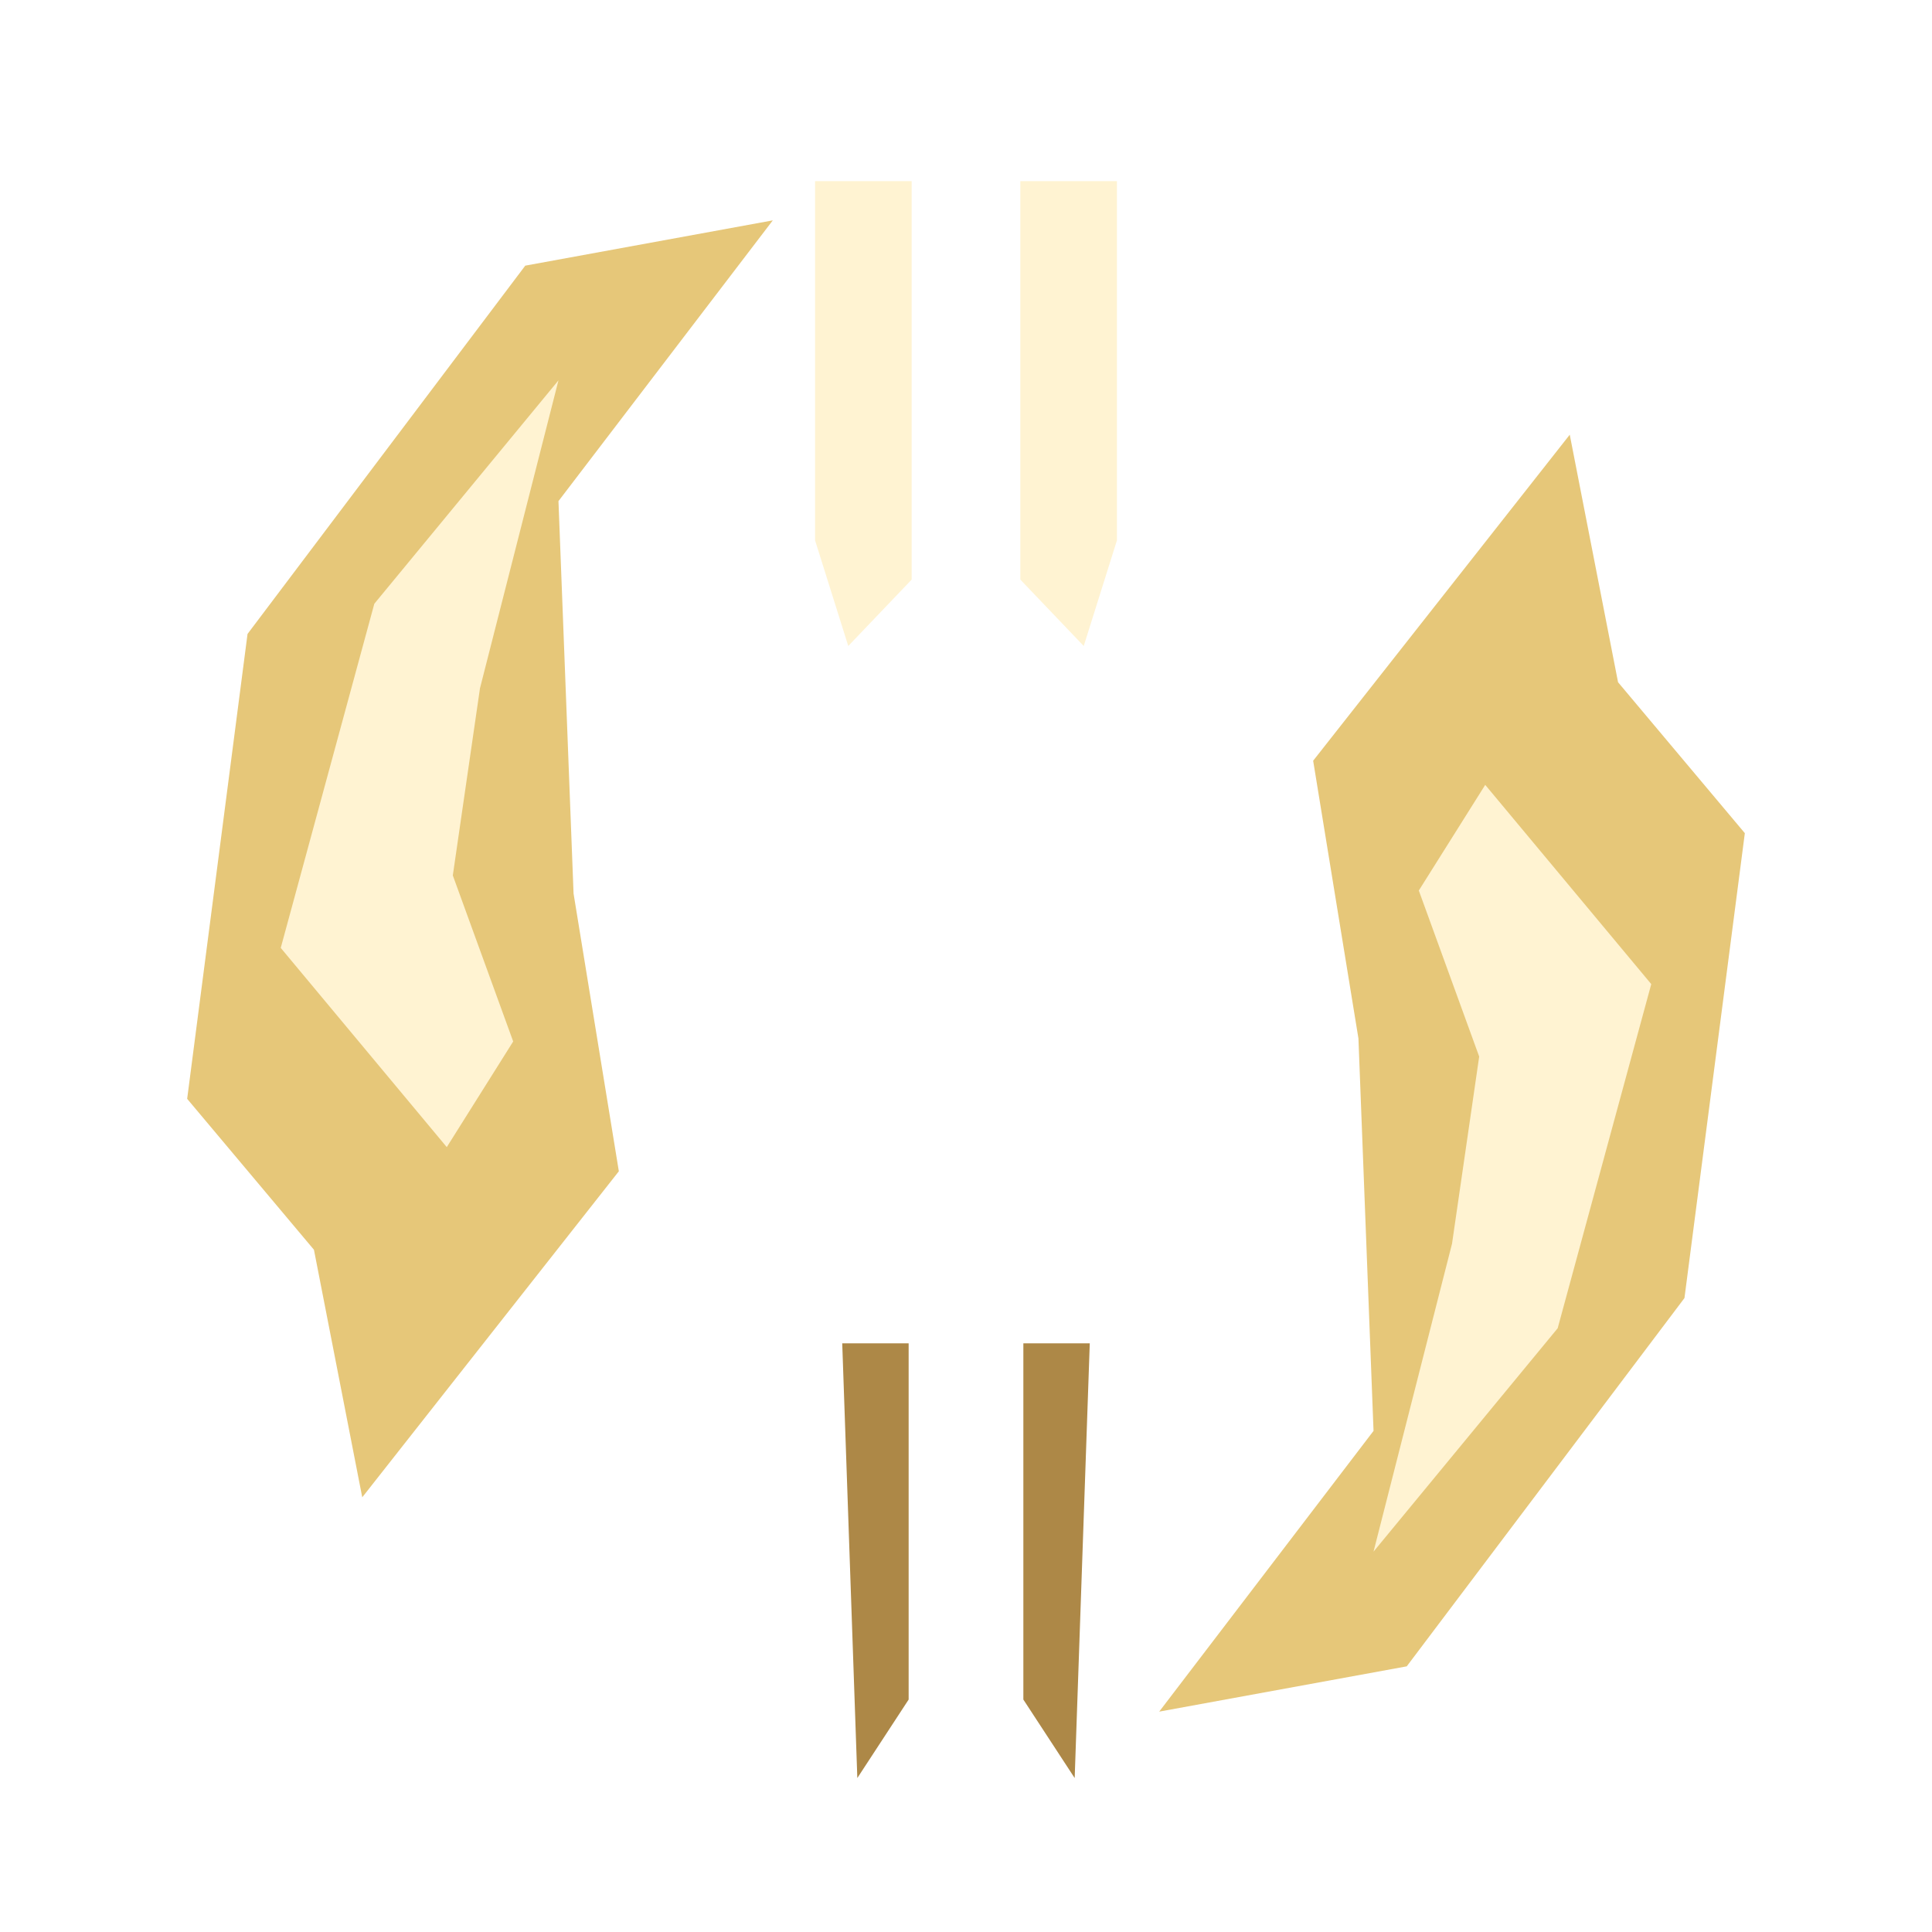
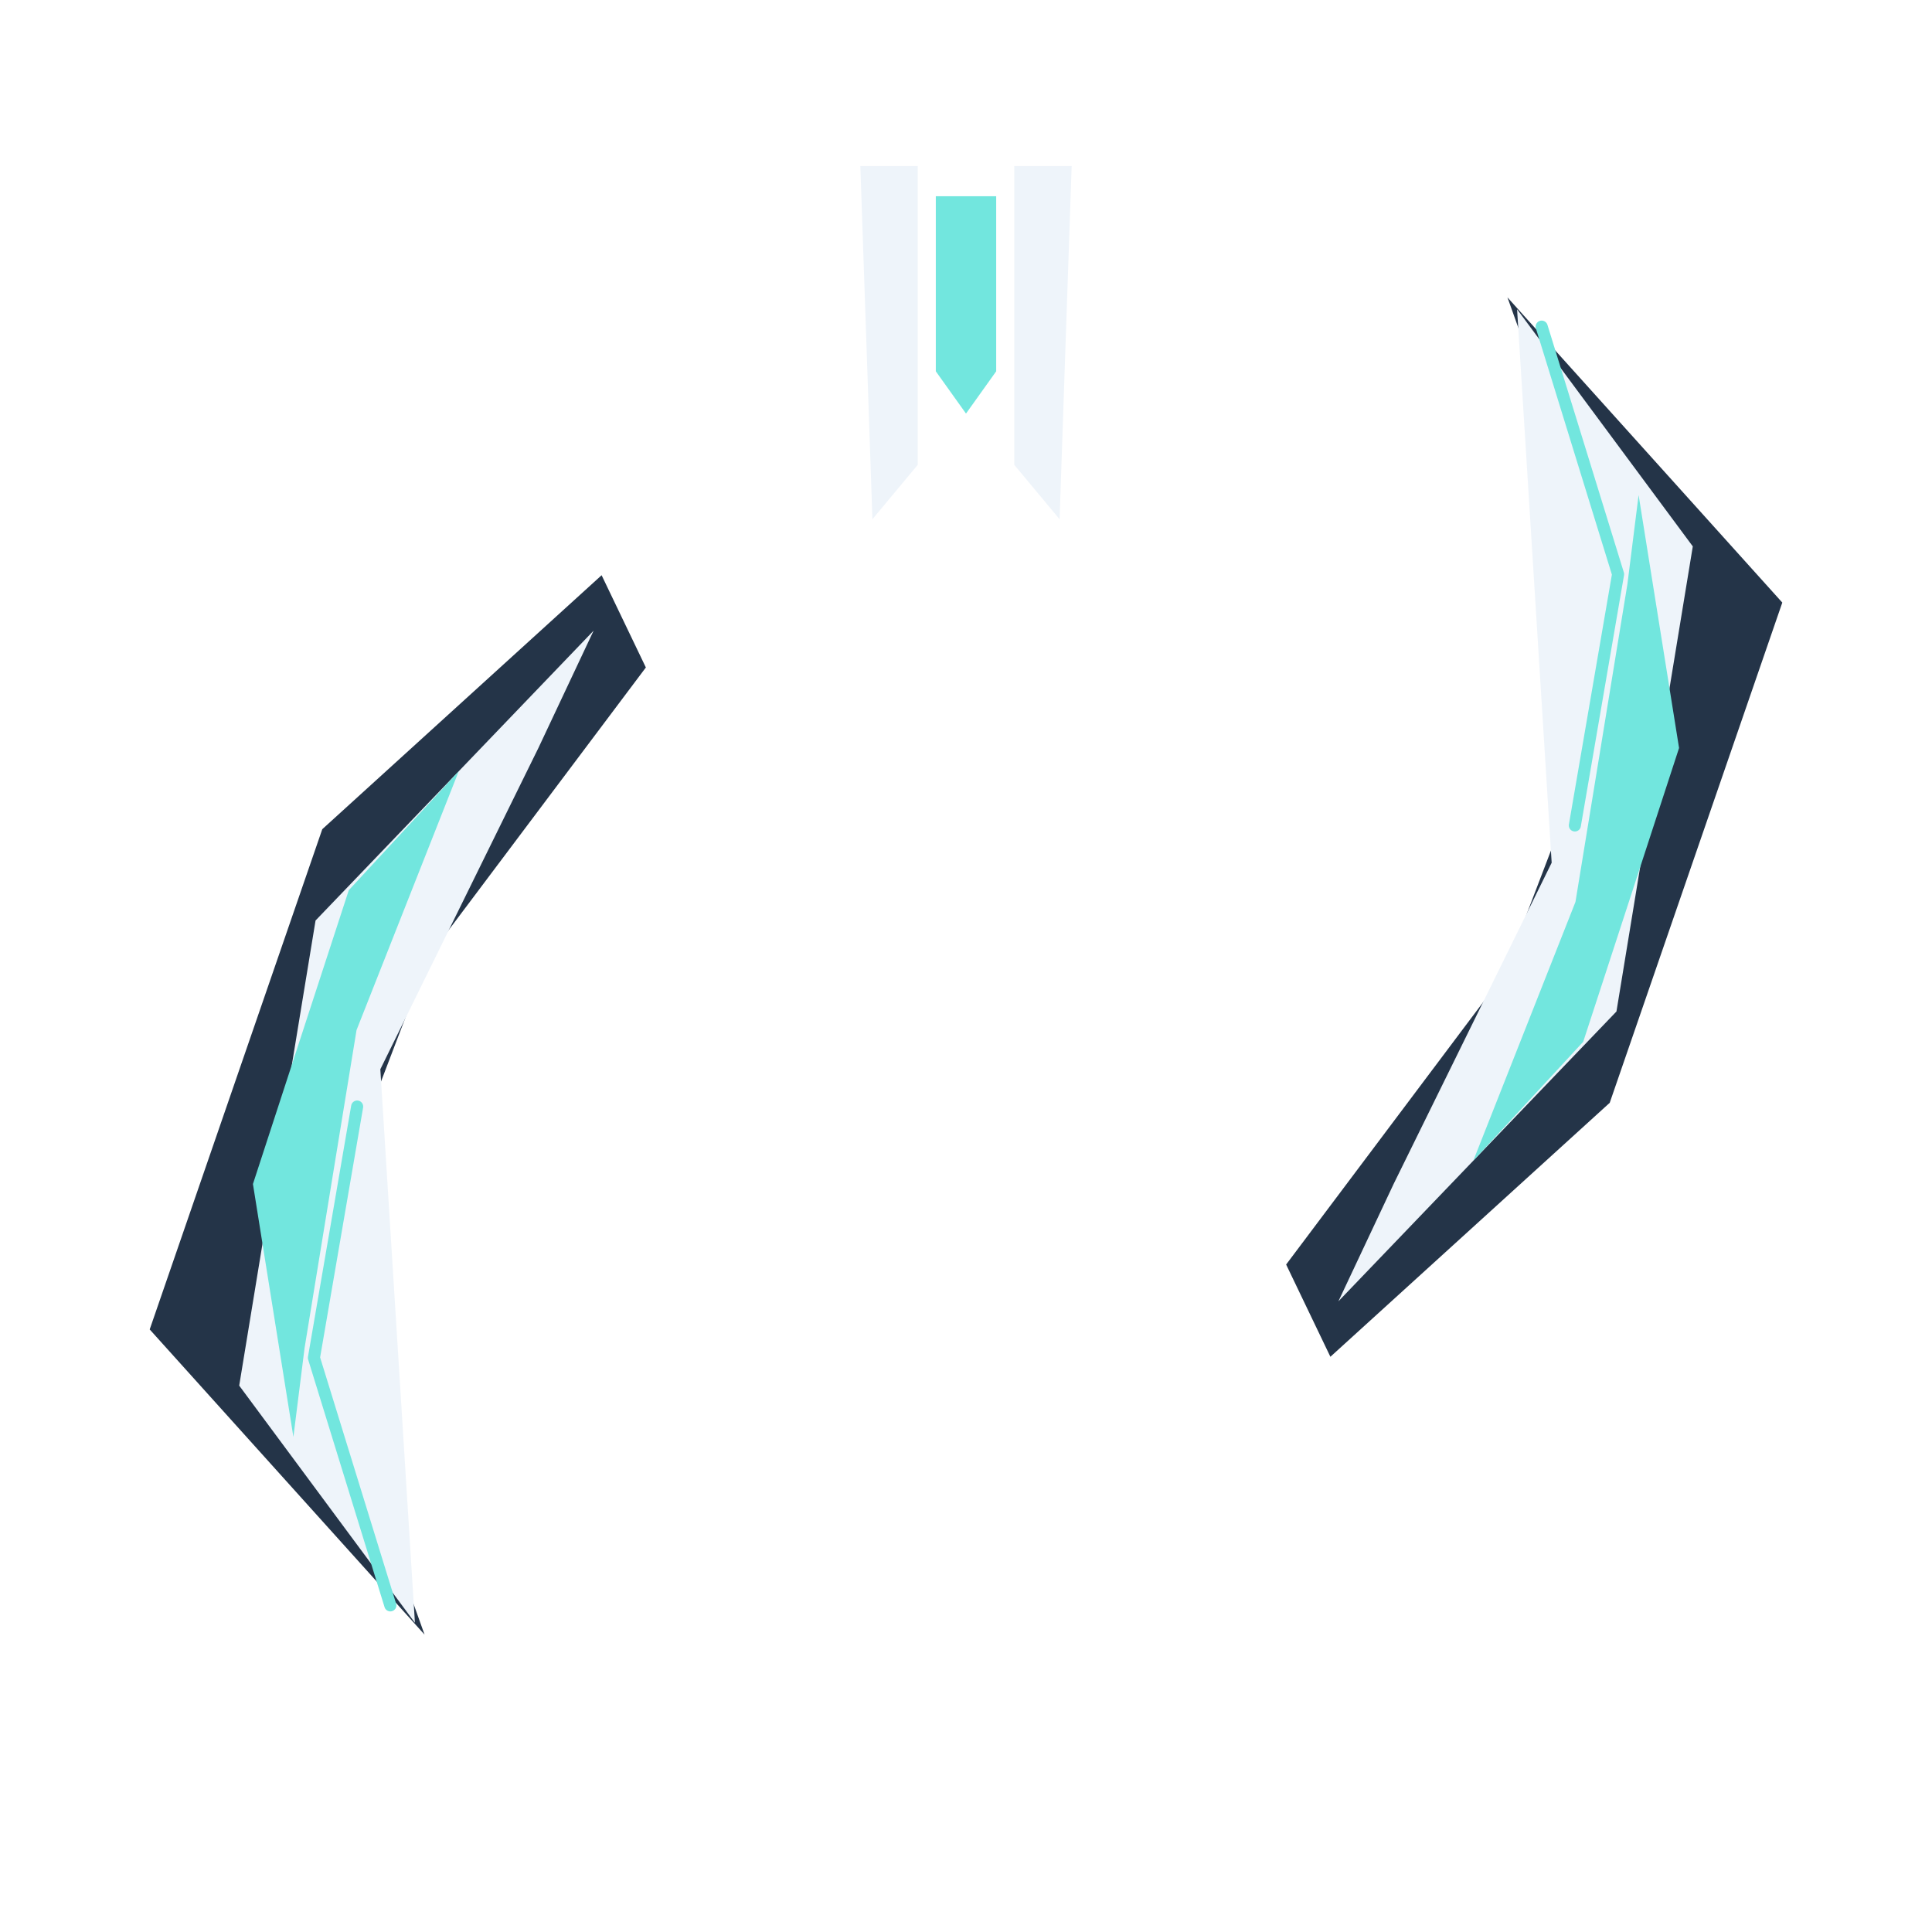
<svg xmlns="http://www.w3.org/2000/svg" width="640" height="640" viewBox="0 0 640 640">
-   <polygon points="62.000,364.000 82.000,210.000 174.000,88.000 256.000,73.000 185.000,166.000 190.000,296.000 205.000,388.000 120.000,496.000 104.000,414.000" fill="#e6c779" />
-   <polygon points="578.000,276.000 558.000,430.000 466.000,552.000 384.000,567.000 455.000,474.000 450.000,344.000 435.000,252.000 520.000,144.000 536.000,226.000" fill="#e6c779" />
-   <polygon points="270.000,60.000 302.000,60.000 302.000,192.000 281.000,214.000 270.000,179.000" fill="#fff3d2" />
-   <polygon points="338.000,60.000 370.000,60.000 370.000,179.000 359.000,214.000 338.000,192.000" fill="#fff3d2" />
-   <polygon points="93.000,314.000 124.000,200.000 185.000,126.000 159.000,228.000 150.000,290.000 170.000,345.000 148.000,380.000" fill="#fff3d2" />
-   <polygon points="547.000,326.000 516.000,440.000 455.000,514.000 481.000,412.000 490.000,350.000 470.000,295.000 492.000,260.000" fill="#fff3d2" />
-   <polygon points="279.000,445.000 301.000,445.000 301.000,563.000 284.000,589.000" fill="#ad8847" />
-   <polygon points="339.000,445.000 361.000,445.000 356.000,589.000 339.000,563.000" fill="#ad8847" />
+   <polygon points="499.36,98.51 590.41,199.61 533.24,365.32 440.71,449.45 426.05,418.89 497.97,323.11 540.20,212.60" fill="#243448" />
+   <polygon points="502.55,102.44 560.76,181.00 535.47,335.07 443.36,431.08 461.67,392.18 514.01,285.79" fill="#eef4fa" />
+   <polygon points="140.64,541.49 49.59,440.39 106.76,274.68 199.29,190.55 213.95,221.11 142.03,316.89 99.80,427.40" fill="#243448" />
+   <polygon points="137.45,537.56 79.24,459.00 104.53,304.93 196.64,208.92 178.33,247.82 125.99,354.21" fill="#eef4fa" />
+   <polygon points="285.00,55.00 304.00,55.00 304.00,154.00 289.00,172.00" fill="#eef4fa" />
+   <polygon points="336.00,55.00 355.00,55.00 351.00,172.00 336.00,154.00" fill="#eef4fa" />
+   <polygon points="542.81,163.99 556.21,247.78 524.46,345.11 488.04,384.51 521.89,298.78 539.10,193.50" fill="#72e6de" />
+   <polyline points="510.70,108.20 536.01,190.21 521.69,273.44" fill="none" stroke="#72e6de" stroke-width="4" stroke-linecap="round" stroke-linejoin="round" />
+   <polygon points="97.19,476.01 83.79,392.22 115.54,294.89 151.96,255.49 118.11,341.22 100.90,446.50" fill="#72e6de" />
+   <polyline points="129.30,531.80 103.99,449.79 118.31,366.56" fill="none" stroke="#72e6de" stroke-width="4" stroke-linecap="round" stroke-linejoin="round" />
+   <polygon points="310.00,65.00 330.00,65.00 330.00,123.00 320.00,137.00 310.00,123.00" fill="#72e6de" />
</svg>
